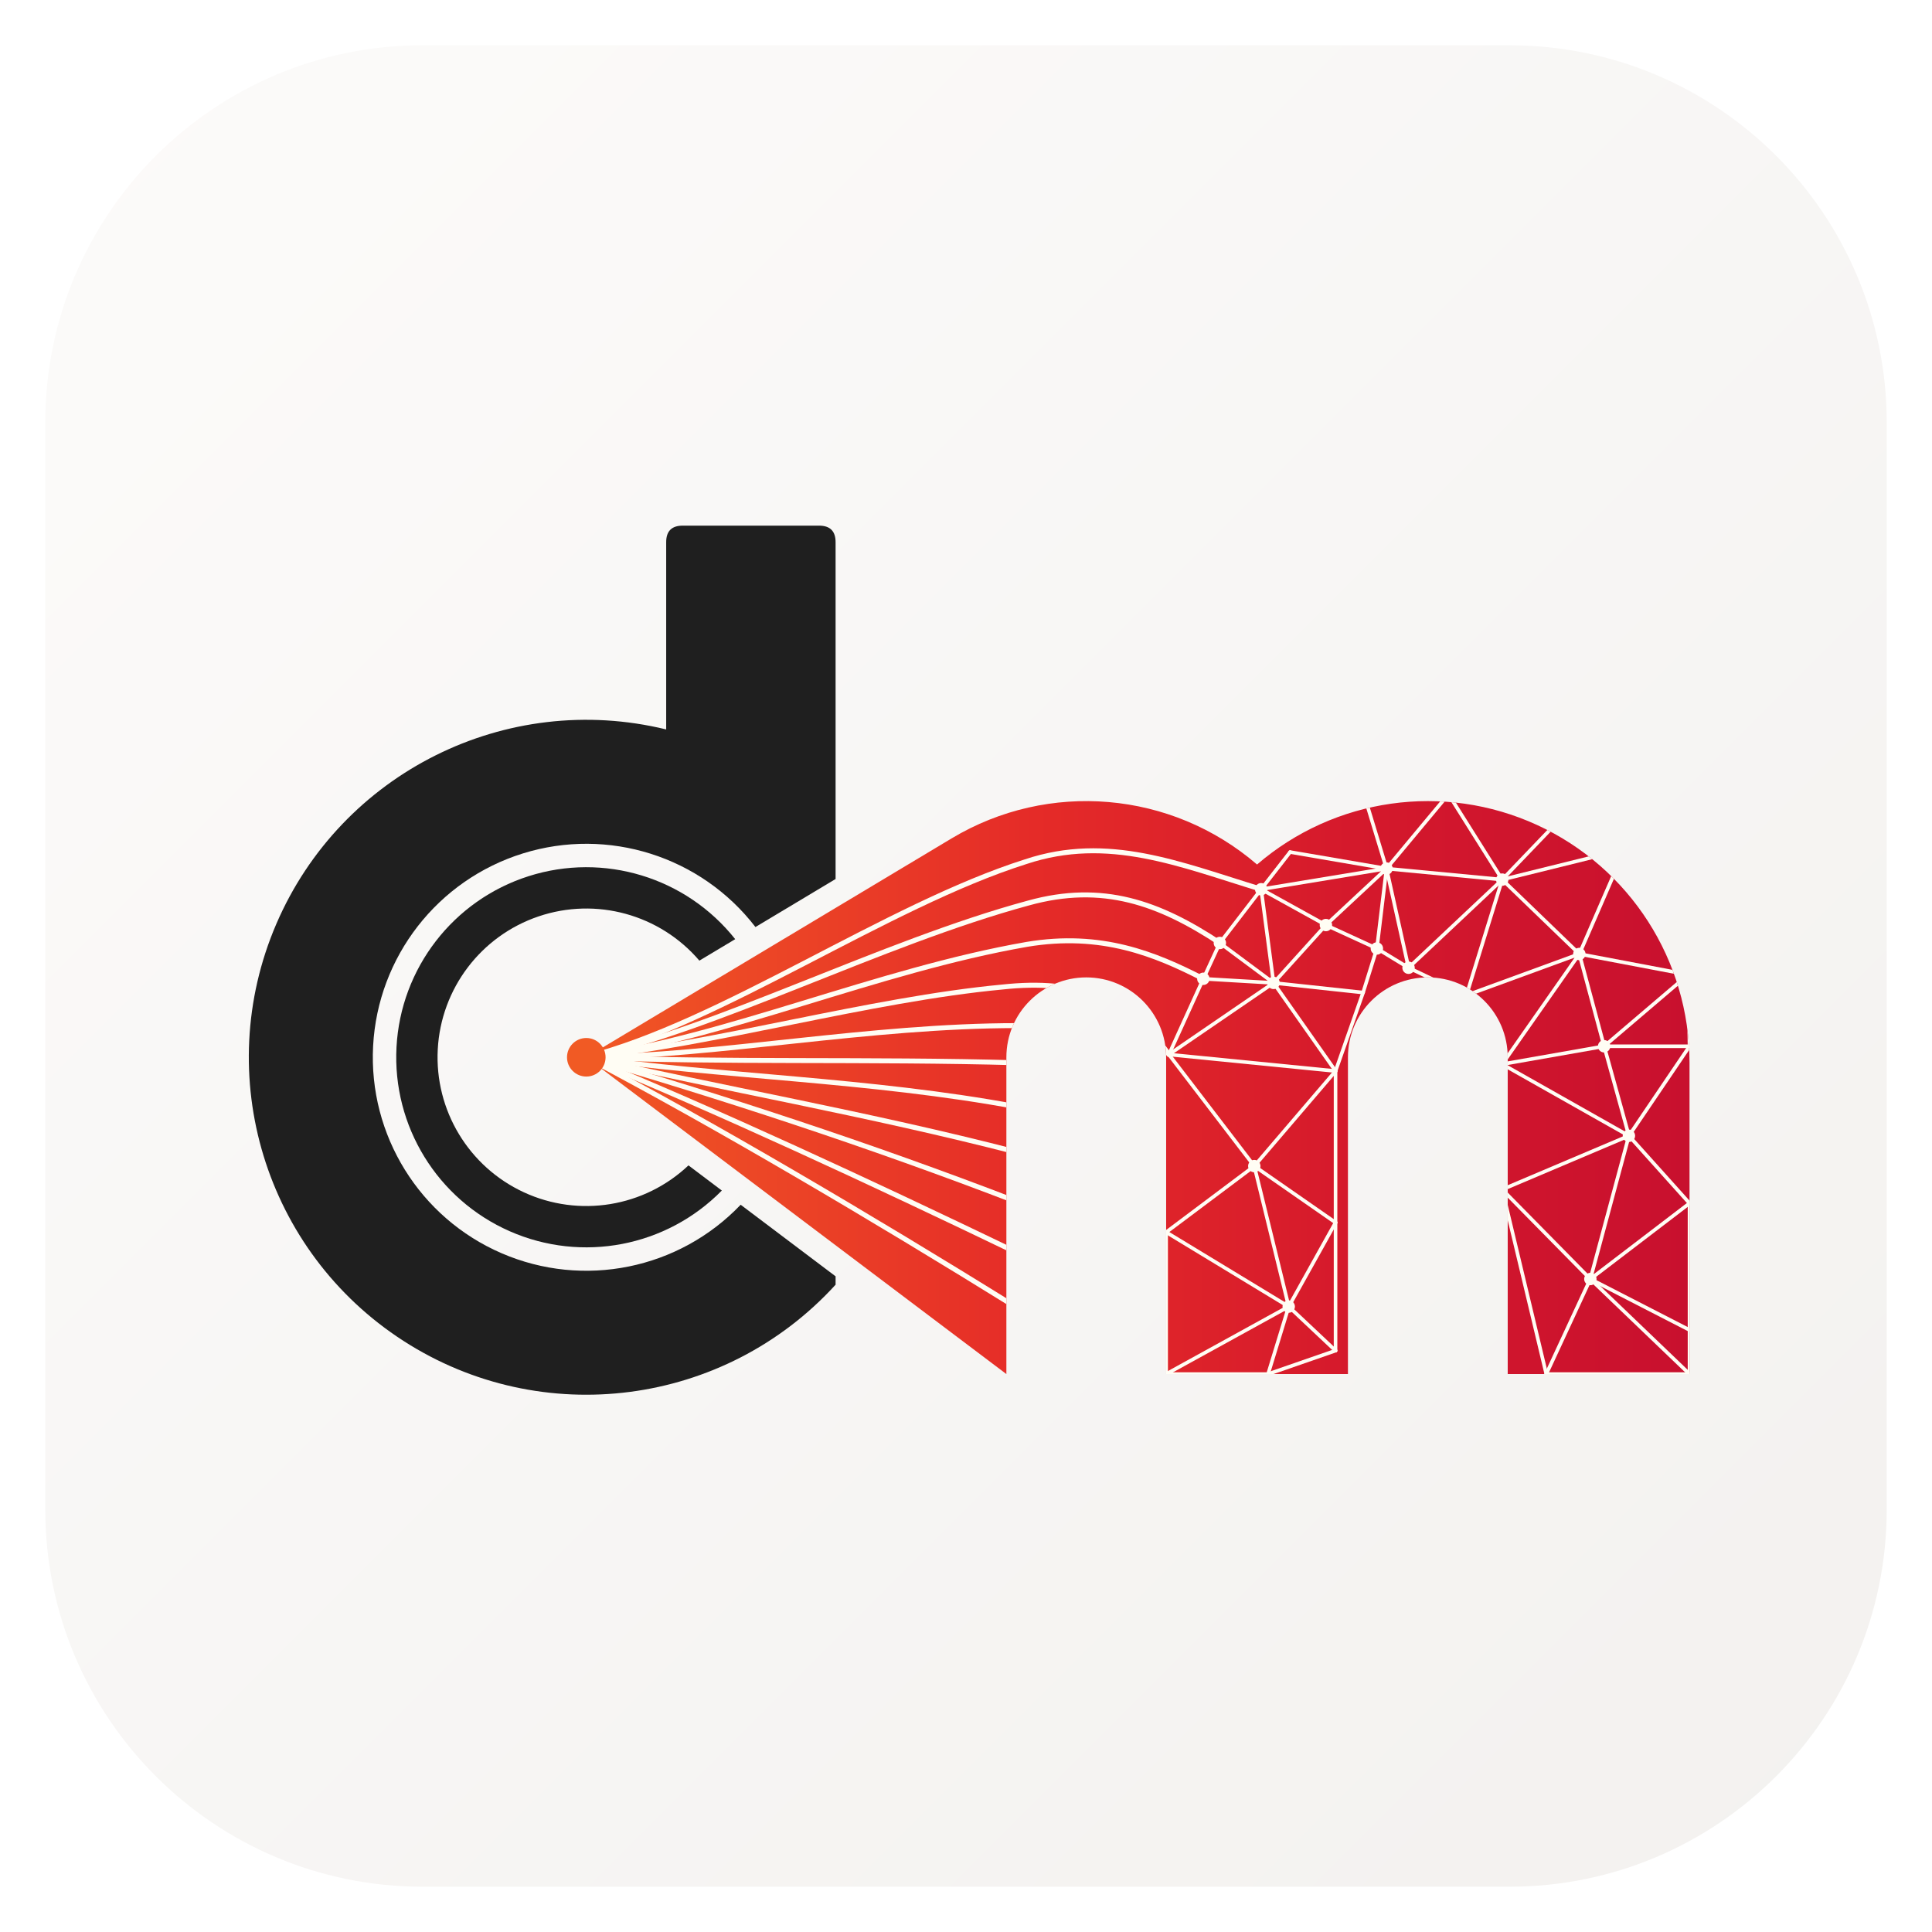
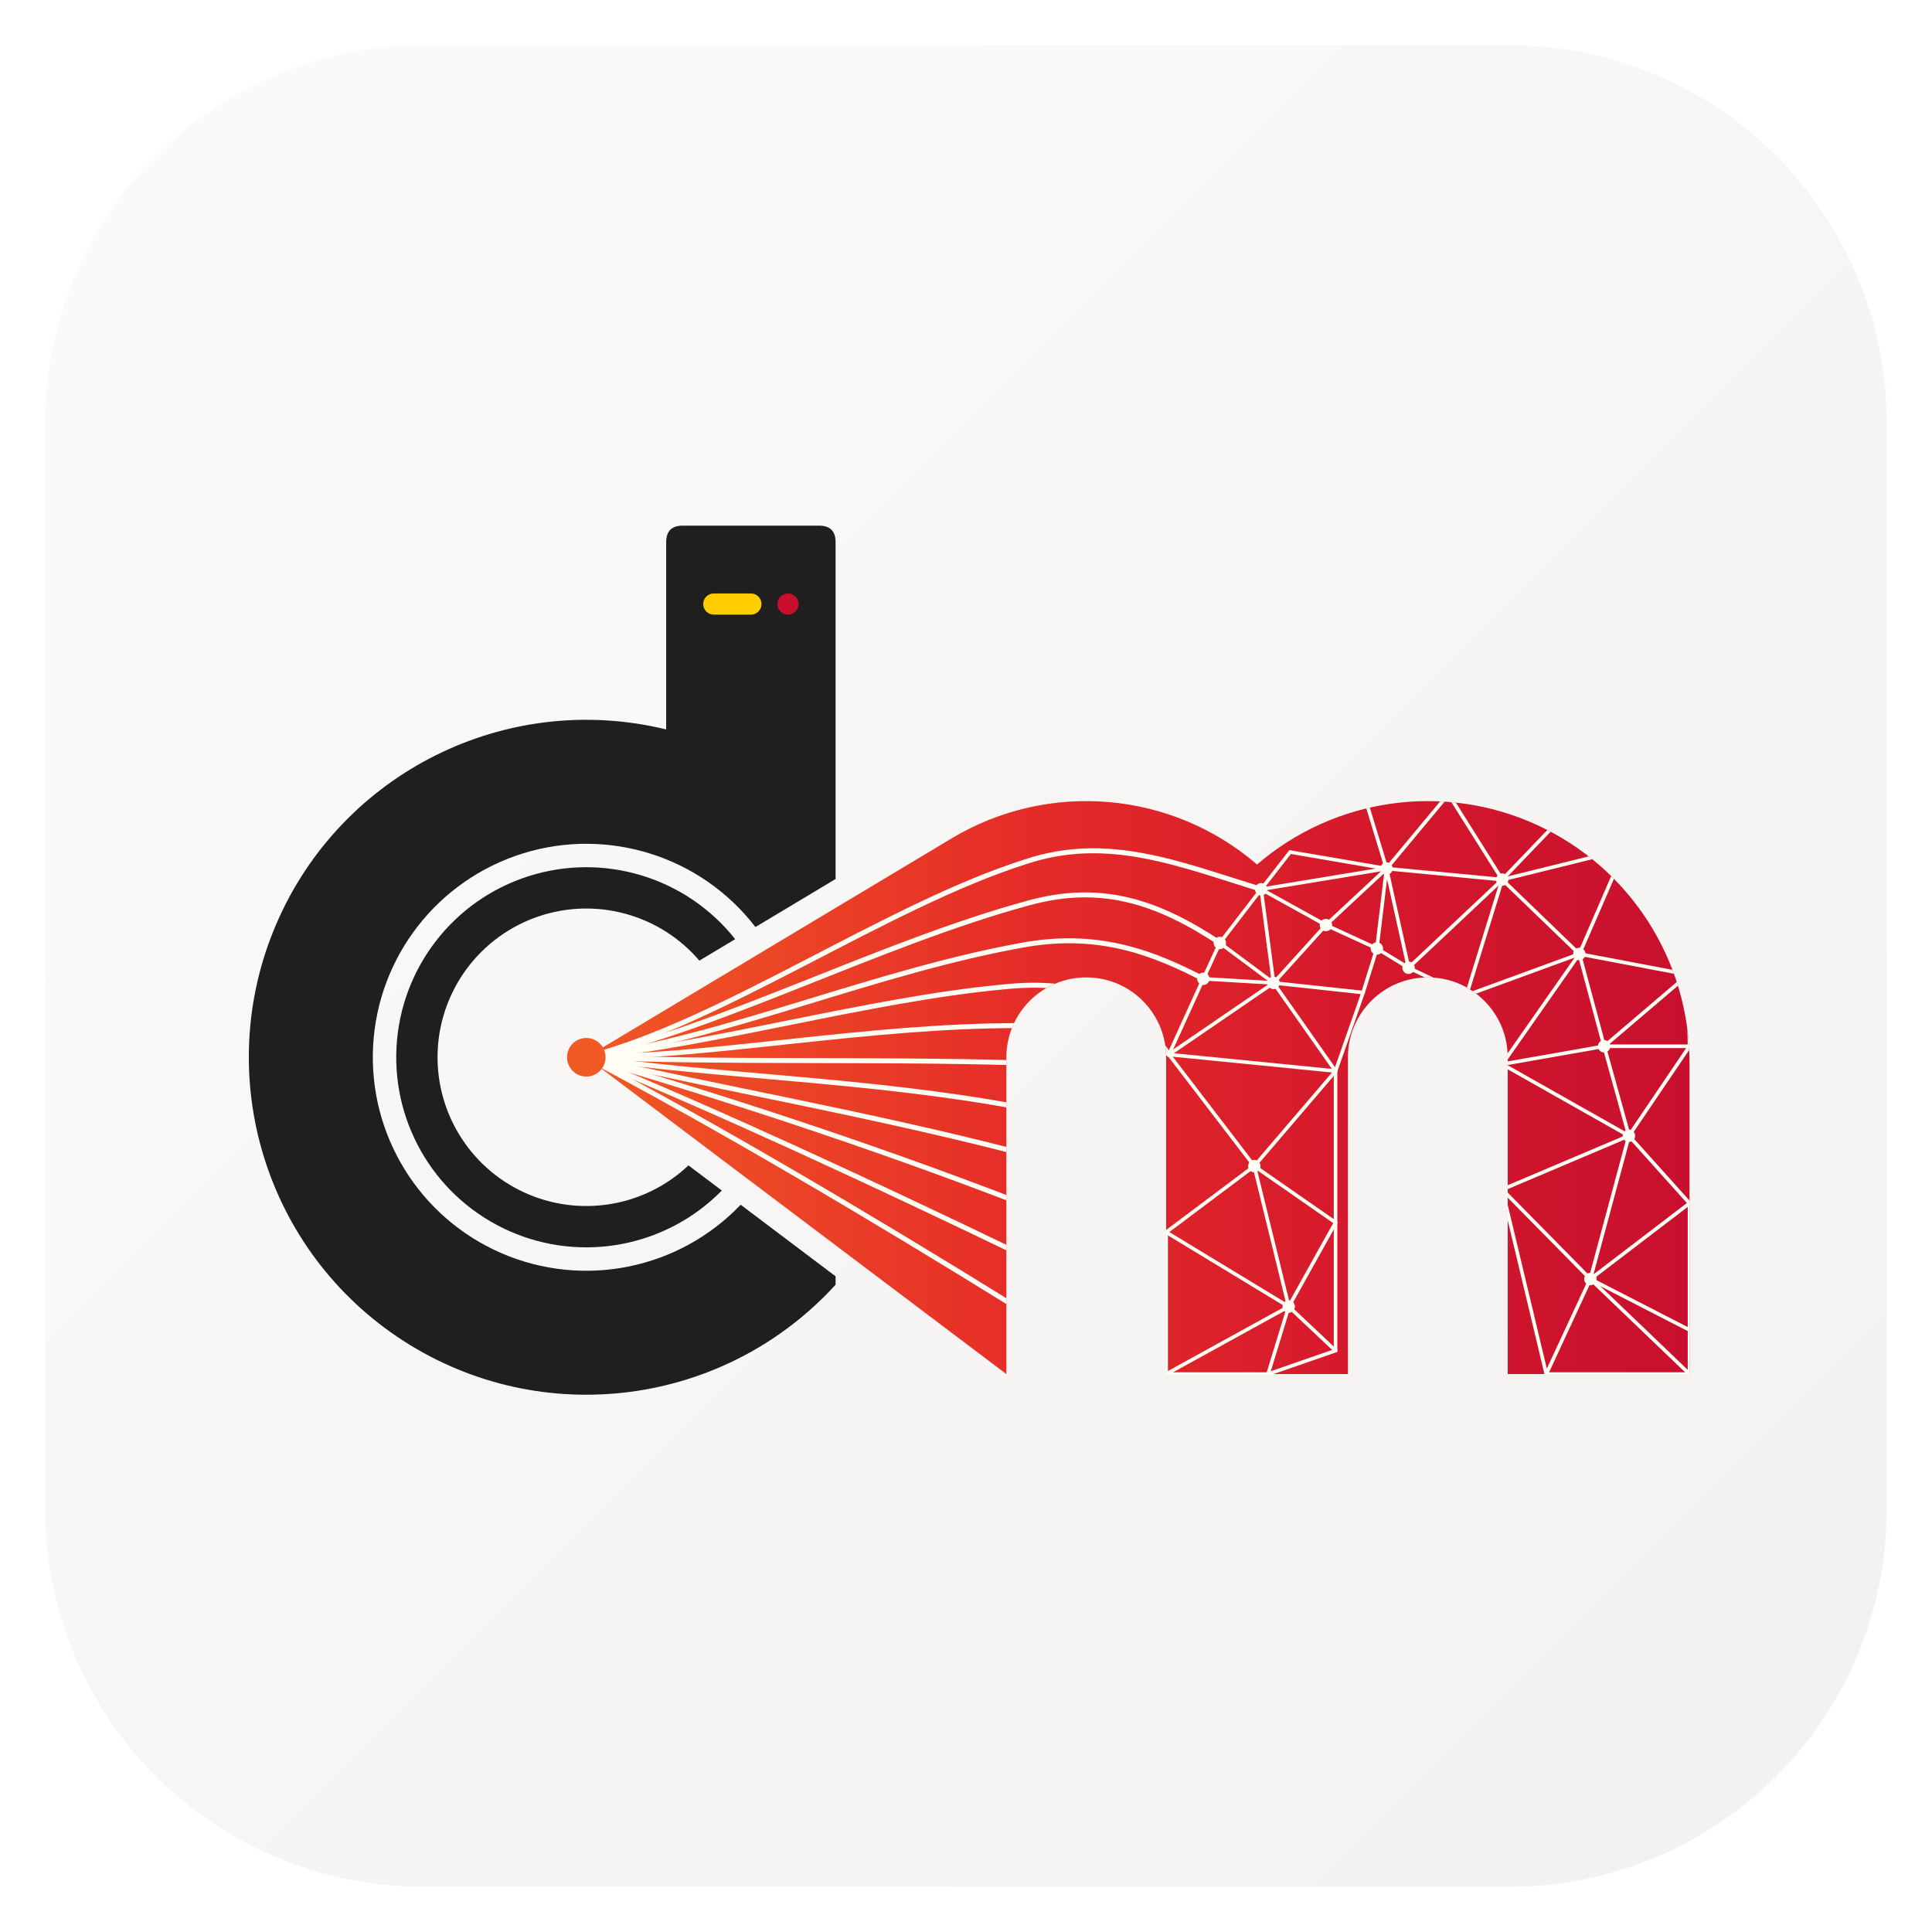
<svg xmlns="http://www.w3.org/2000/svg" width="512" height="512" viewBox="0 0 512 512" fill="none">
  <defs>
    <linearGradient id="tile" x2="1" y2="1">
      <stop stop-color="#fcfbfa" />
      <stop offset="1" stop-color="#f3f1ef" />
    </linearGradient>
  </defs>
  <rect x="12" y="12" width="488" height="488" rx="100" fill="url(#tile)" />
  <g transform="translate(55 132) scale(0.365) translate(-70 -295)">
    <defs>
      <linearGradient id="charcoal" x1="130" y1="470" x2="510" y2="900" gradientUnits="userSpaceOnUse">
        <stop stop-color="#1f1f1f" />
        <stop offset="1" stop-color="#1f1f1f" />
      </linearGradient>
      <linearGradient id="colour" x1="326" y1="705" x2="1146" y2="705" gradientUnits="userSpaceOnUse">
        <stop stop-color="#f15a24" />
        <stop offset=".42" stop-color="#e52b28" />
        <stop offset=".7" stop-color="#d5192c" />
        <stop offset="1" stop-color="#c8102e" />
      </linearGradient>
      <clipPath id="m-clip">
        <path d="M345 701 L610.347 542.016 A190 190 0 0 1 832 561.042 A190 190 0 0 1 1146 705 L1146 931 L1014 931 L1014 701 A58 58 0 0 0 898 701 L898 931 L766 931 L766 701 A58 58 0 0 0 650 701 L650 931 L345 701 Z" />
      </clipPath>
    </defs>
    <g id="charcoal-symbol" fill="url(#charcoal)">
      <path d="M526 571.569 L467.81 606.434 A155 155 0 1 0 457.081 808.065 L526 860.036 L526 866.118 A245 245 0 1 1 403 462.964 L403 327 Q403 315 415 315 L514 315 Q526 315 526 327 Z" />
      <path d="M453.115 615.238 L427.097 630.828 A108 108 0 1 0 419.186 779.488 L443.404 797.751 A138 138 0 1 1 453.115 615.238 Z" />
+     </g>
+     <g id="scanner-indicator">
+       <rect x="429.885" y="364.231" width="42.308" height="15.385" rx="7.692" fill="#FFCD00" />
+       <circle cx="491.423" cy="371.923" r="7.692" fill="#C8102E" />
    </g>
    <path id="colour-symbol" d="M345 701 L610.347 542.016 A190 190 0 0 1 832 561.042 A190 190 0 0 1 1146 705 L1146 931 L1014 931 L1014 701 A58 58 0 0 0 898 701 L898 931 L766 931 L766 701 A58 58 0 0 0 650 701 L650 931 L345 701 Z" fill="url(#colour)" />
    <g clip-path="url(#m-clip)" stroke="#fffdf4" stroke-linecap="round" stroke-linejoin="round">
      <g id="radiating-curves" stroke-width="3.6">
        <path d="M345 701 C443 676 563 591 664 559 C724 539 776 561 835 579" />
        <path d="M345 701 C439 681 559 618 666 589 C720 574 761 589 805 618" />
        <path d="M345 701 C446 687 556 638 665 619 C719 610 758 626 793 644" />
        <path d="M345 701 C436 692 551 659 647 650 C702 644 739 658 768 699" />
        <path d="M345 701 C441 700 550 678 658 678" />
        <path d="M345 701 C443 705 551 702 658 705" />
        <path d="M345 701 C439 715 551 717 658 737" />
        <path d="M345 701 C440 723 550 742 658 770" />
        <path d="M345 701 C441 729 549 764 658 806" />
        <path d="M345 701 C440 740 550 791 658 843" />
        <path d="M345 701 C438 750 550 816 658 883" />
      </g>
      <g id="triangular-mesh" stroke-width="2.6">
        <path d="M835 579 L805 618" />
        <path d="M835 579 L844 647" />
        <path d="M835 579 L882 605" />
        <path d="M835 579 L926 564" />
        <path d="M835 579 L856 552" />
        <path d="M805 618 L793 644" />
        <path d="M805 618 L844 647" />
        <path d="M793 644 L768 699" />
        <path d="M793 644 L844 647" />
        <path d="M768 699 L844 647" />
        <path d="M768 699 L830 780" />
        <path d="M768 699 L889 711" />
        <path d="M830 780 L889 711" />
        <path d="M830 780 L766 828" />
        <path d="M830 780 L855 882" />
        <path d="M830 780 L889 821" />
        <path d="M766 828 L855 882" />
        <path d="M766 828 L766 931" />
        <path d="M855 882 L766 931" />
        <path d="M855 882 L840 931" />
        <path d="M855 882 L889 914" />
        <path d="M855 882 L889 821" />
        <path d="M766 931 L840 931" />
        <path d="M840 931 L889 914" />
        <path d="M889 914 L889 821" />
        <path d="M889 821 L889 711" />
        <path d="M889 711 L844 647" />
        <path d="M844 647 L882 605" />
        <path d="M844 647 L909 654" />
        <path d="M882 605 L926 564" />
        <path d="M882 605 L919 622" />
        <path d="M919 622 L926 564" />
        <path d="M919 622 L942 636" />
        <path d="M919 622 L909 654" />
        <path d="M942 636 L926 564" />
        <path d="M942 636 L1010 572" />
        <path d="M942 636 L984 656" />
        <path d="M909 654 L889 711" />
        <path d="M926 564 L856 552" />
        <path d="M926 564 L912 518" />
        <path d="M926 564 L971 510" />
        <path d="M926 564 L1010 572" />
        <path d="M971 510 L1010 572" />
        <path d="M971 510 L1057 523" />
        <path d="M1010 572 L1057 523" />
        <path d="M1010 572 L1099 550" />
        <path d="M1010 572 L1066 626" />
        <path d="M1010 572 L984 656" />
        <path d="M1099 550 L1066 626" />
        <path d="M1066 626 L1145 641" />
        <path d="M1066 626 L1084 693" />
        <path d="M1066 626 L1010 706" />
        <path d="M1066 626 L984 656" />
        <path d="M1145 641 L1084 693" />
        <path d="M1145 641 L1146 693" />
        <path d="M1084 693 L1146 693" />
        <path d="M1084 693 L1010 706" />
        <path d="M1084 693 L1102 758" />
        <path d="M1010 706 L1102 758" />
        <path d="M1102 758 L1146 693" />
        <path d="M1102 758 L1010 797" />
        <path d="M1102 758 L1146 807" />
        <path d="M1102 758 L1074 862" />
        <path d="M1010 797 L1074 862" />
        <path d="M1010 797 L1042 931" />
        <path d="M1146 807 L1074 862" />
        <path d="M1146 807 L1146 899" />
        <path d="M1074 862 L1146 899" />
        <path d="M1074 862 L1042 931" />
        <path d="M1074 862 L1146 931" />
        <path d="M1146 899 L1146 931" />
        <path d="M1042 931 L1146 931" />
      </g>
      <g id="mesh-nodes" fill="#fffdf4" stroke="none">
        <circle cx="835" cy="579" r="4.5" />
        <circle cx="805" cy="618" r="4.5" />
        <circle cx="793" cy="644" r="4.5" />
        <circle cx="830" cy="780" r="4.5" />
        <circle cx="855" cy="882" r="4.5" />
        <circle cx="844" cy="647" r="4.5" />
        <circle cx="882" cy="605" r="4.5" />
        <circle cx="919" cy="622" r="4.5" />
        <circle cx="942" cy="636" r="4.5" />
        <circle cx="926" cy="564" r="4.5" />
        <circle cx="1010" cy="572" r="4.5" />
        <circle cx="1066" cy="626" r="4.5" />
        <circle cx="1084" cy="693" r="4.5" />
        <circle cx="1102" cy="758" r="4.5" />
        <circle cx="1074" cy="862" r="4.5" />
      </g>
    </g>
    <circle id="focus" cx="345" cy="701" r="14" fill="#f15a24" />
  </g>
</svg>
